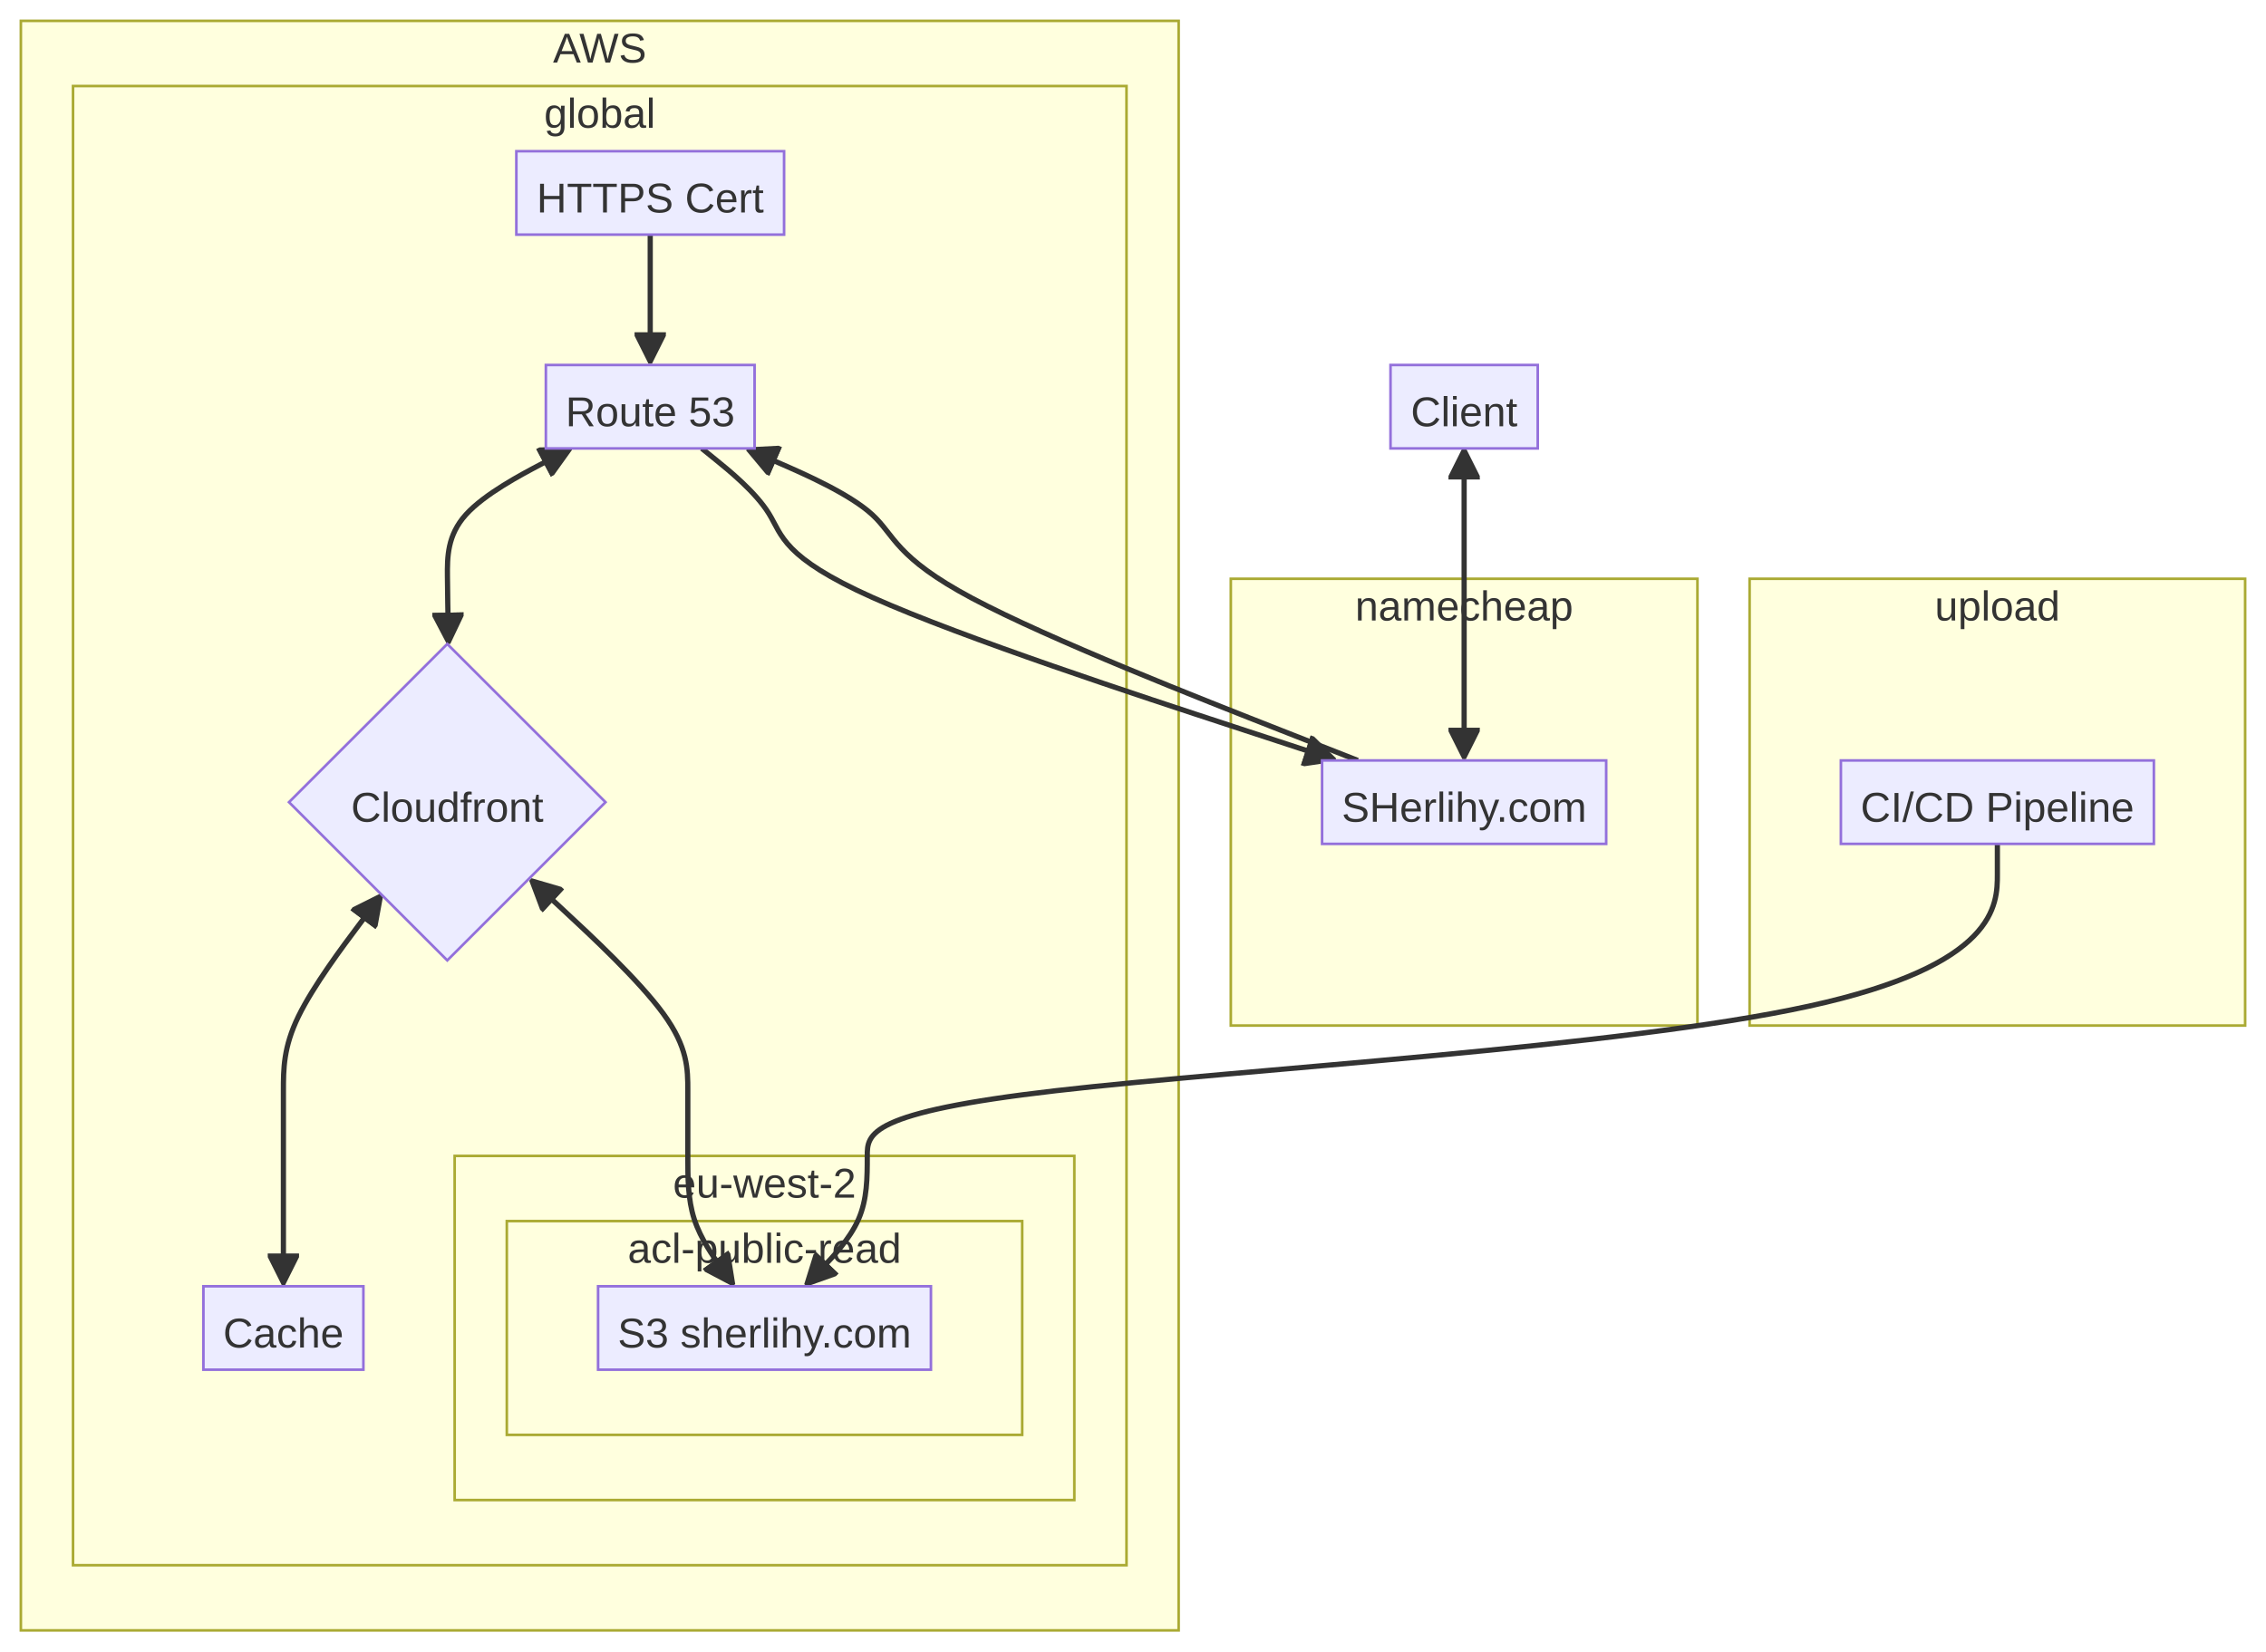
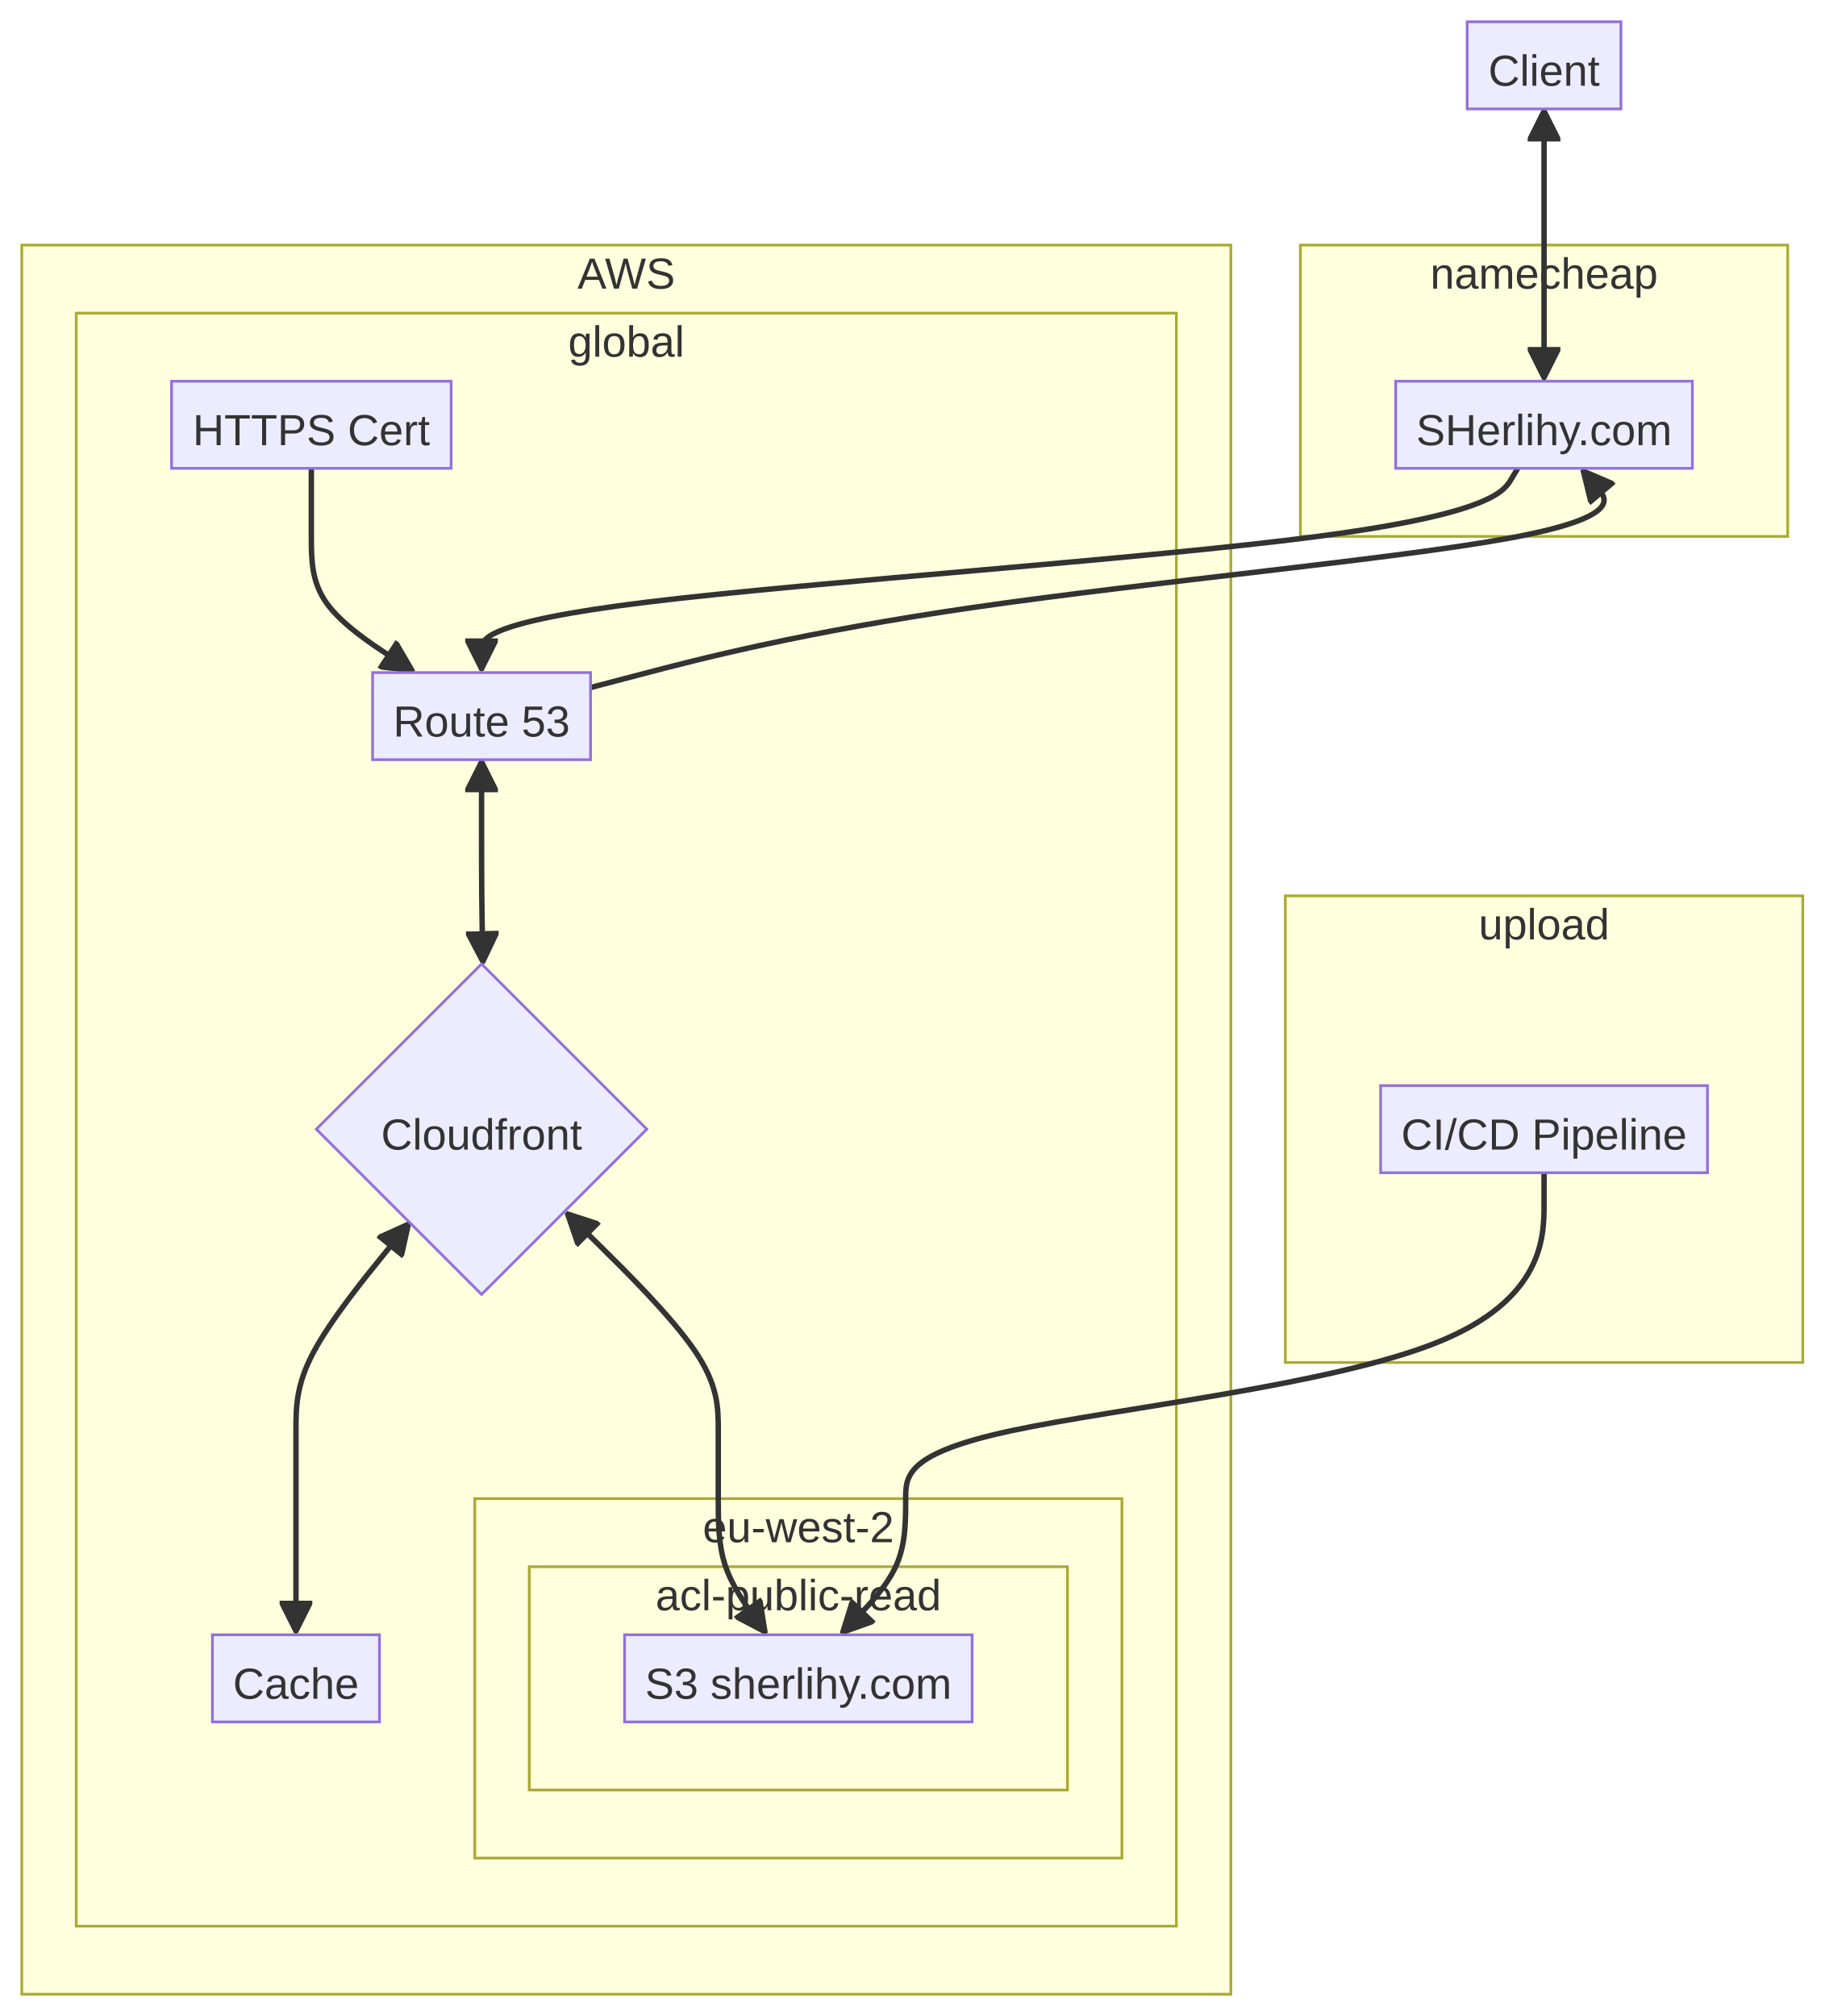
- <svg xmlns="http://www.w3.org/2000/svg" aria-roledescription="flowchart-v2" role="graphics-document document" viewBox="-8 -8 868.982 633.375" style="max-width: 868.982px; background-color: white;" width="100%" id="my-svg">
+ <svg xmlns="http://www.w3.org/2000/svg" aria-roledescription="flowchart-v2" role="graphics-document document" viewBox="-8 -8 670.029 740.375" style="max-width: 670.029px; background-color: white;" width="100%" id="my-svg">
  <style>#my-svg{font-family:"trebuchet ms",verdana,arial,sans-serif;font-size:16px;fill:#333;}#my-svg .error-icon{fill:#552222;}#my-svg .error-text{fill:#552222;stroke:#552222;}#my-svg .edge-thickness-normal{stroke-width:2px;}#my-svg .edge-thickness-thick{stroke-width:3.5px;}#my-svg .edge-pattern-solid{stroke-dasharray:0;}#my-svg .edge-pattern-dashed{stroke-dasharray:3;}#my-svg .edge-pattern-dotted{stroke-dasharray:2;}#my-svg .marker{fill:#333333;stroke:#333333;}#my-svg .marker.cross{stroke:#333333;}#my-svg svg{font-family:"trebuchet ms",verdana,arial,sans-serif;font-size:16px;}#my-svg .label{font-family:"trebuchet ms",verdana,arial,sans-serif;color:#333;}#my-svg .cluster-label text{fill:#333;}#my-svg .cluster-label span,#my-svg p{color:#333;}#my-svg .label text,#my-svg span,#my-svg p{fill:#333;color:#333;}#my-svg .node rect,#my-svg .node circle,#my-svg .node ellipse,#my-svg .node polygon,#my-svg .node path{fill:#ECECFF;stroke:#9370DB;stroke-width:1px;}#my-svg .flowchart-label text{text-anchor:middle;}#my-svg .node .label{text-align:center;}#my-svg .node.clickable{cursor:pointer;}#my-svg .arrowheadPath{fill:#333333;}#my-svg .edgePath .path{stroke:#333333;stroke-width:2.0px;}#my-svg .flowchart-link{stroke:#333333;fill:none;}#my-svg .edgeLabel{background-color:#e8e8e8;text-align:center;}#my-svg .edgeLabel rect{opacity:0.5;background-color:#e8e8e8;fill:#e8e8e8;}#my-svg .labelBkg{background-color:rgba(232, 232, 232, 0.5);}#my-svg .cluster rect{fill:#ffffde;stroke:#aaaa33;stroke-width:1px;}#my-svg .cluster text{fill:#333;}#my-svg .cluster span,#my-svg p{color:#333;}#my-svg div.mermaidTooltip{position:absolute;text-align:center;max-width:200px;padding:2px;font-family:"trebuchet ms",verdana,arial,sans-serif;font-size:12px;background:hsl(80, 100%, 96.275%);border:1px solid #aaaa33;border-radius:2px;pointer-events:none;z-index:100;}#my-svg .flowchartTitleText{text-anchor:middle;font-size:18px;fill:#333;}#my-svg :root{--mermaid-font-family:"trebuchet ms",verdana,arial,sans-serif;}</style>
  <g>
    <marker orient="auto" markerHeight="12" markerWidth="12" markerUnits="userSpaceOnUse" refY="5" refX="6" viewBox="0 0 10 10" class="marker flowchart" id="my-svg_flowchart-pointEnd">
      <path style="stroke-width: 1; stroke-dasharray: 1, 0;" class="arrowMarkerPath" d="M 0 0 L 10 5 L 0 10 z" />
    </marker>
    <marker orient="auto" markerHeight="12" markerWidth="12" markerUnits="userSpaceOnUse" refY="5" refX="4.5" viewBox="0 0 10 10" class="marker flowchart" id="my-svg_flowchart-pointStart">
      <path style="stroke-width: 1; stroke-dasharray: 1, 0;" class="arrowMarkerPath" d="M 0 5 L 10 10 L 10 0 z" />
    </marker>
    <marker orient="auto" markerHeight="11" markerWidth="11" markerUnits="userSpaceOnUse" refY="5" refX="11" viewBox="0 0 10 10" class="marker flowchart" id="my-svg_flowchart-circleEnd">
      <circle style="stroke-width: 1; stroke-dasharray: 1, 0;" class="arrowMarkerPath" r="5" cy="5" cx="5" />
    </marker>
    <marker orient="auto" markerHeight="11" markerWidth="11" markerUnits="userSpaceOnUse" refY="5" refX="-1" viewBox="0 0 10 10" class="marker flowchart" id="my-svg_flowchart-circleStart">
      <circle style="stroke-width: 1; stroke-dasharray: 1, 0;" class="arrowMarkerPath" r="5" cy="5" cx="5" />
    </marker>
    <marker orient="auto" markerHeight="11" markerWidth="11" markerUnits="userSpaceOnUse" refY="5.2" refX="12" viewBox="0 0 11 11" class="marker cross flowchart" id="my-svg_flowchart-crossEnd">
      <path style="stroke-width: 2; stroke-dasharray: 1, 0;" class="arrowMarkerPath" d="M 1,1 l 9,9 M 10,1 l -9,9" />
    </marker>
    <marker orient="auto" markerHeight="11" markerWidth="11" markerUnits="userSpaceOnUse" refY="5.2" refX="-1" viewBox="0 0 11 11" class="marker cross flowchart" id="my-svg_flowchart-crossStart">
      <path style="stroke-width: 2; stroke-dasharray: 1, 0;" class="arrowMarkerPath" d="M 1,1 l 9,9 M 10,1 l -9,9" />
    </marker>
    <g class="root">
      <g class="clusters">
+         <g id="namecheap" class="cluster default flowchart-label">
+           <rect height="107" width="178.953" y="82" x="469.537" ry="0" rx="0" style="" />
+           <g transform="translate(559.0137, 82)" class="cluster-label">
+             <text style="">
+               <tspan class="row" x="0" dy="1em" xml:space="preserve">namecheap</tspan>
+             </text>
+           </g>
+         </g>
        <g id="upload" class="cluster default flowchart-label">
-           <rect height="171.375" width="190.031" y="214" x="662.951" ry="0" rx="0" style="" />
-           <g transform="translate(757.9668, 214)" class="cluster-label">
+           <rect height="171.375" width="190.031" y="321" x="463.998" ry="0" rx="0" style="" />
+           <g transform="translate(559.0137, 321)" class="cluster-label">
            <text style="">
              <tspan class="row" x="0" dy="1em" xml:space="preserve">upload</tspan>
            </text>
          </g>
        </g>
        <g id="AWS" class="cluster default flowchart-label">
-           <rect height="617.375" width="443.998" y="0" x="0" ry="0" rx="0" style="" />
-           <g transform="translate(221.999, 0)" class="cluster-label">
+           <rect height="642.375" width="443.998" y="82" x="0" ry="0" rx="0" style="" />
+           <g transform="translate(221.999, 82)" class="cluster-label">
            <text style="">
              <tspan class="row" x="0" dy="1em" xml:space="preserve">AWS</tspan>
            </text>
          </g>
        </g>
-         <g id="namecheap" class="cluster default flowchart-label">
-           <rect height="171.375" width="178.953" y="214" x="463.998" ry="0" rx="0" style="" />
-           <g transform="translate(553.4746, 214)" class="cluster-label">
-             <text style="">
-               <tspan class="row" x="0" dy="1em" xml:space="preserve">namecheap</tspan>
-             </text>
-           </g>
-         </g>
        <g id="global" class="cluster default flowchart-label">
-           <rect height="567.375" width="403.998" y="25" x="20" ry="0" rx="0" style="" />
-           <g transform="translate(221.999, 25)" class="cluster-label">
+           <rect height="592.375" width="403.998" y="107" x="20" ry="0" rx="0" style="" />
+           <g transform="translate(221.999, 107)" class="cluster-label">
            <text style="">
              <tspan class="row" x="0" dy="1em" xml:space="preserve">global</tspan>
            </text>
          </g>
        </g>
        <g id="eu-west-2" class="cluster default flowchart-label">
-           <rect height="132" width="237.641" y="435.375" x="166.357" ry="0" rx="0" style="" />
-           <g transform="translate(285.1777, 435.375)" class="cluster-label">
+           <rect height="132" width="237.641" y="542.375" x="166.357" ry="0" rx="0" style="" />
+           <g transform="translate(285.1777, 542.375)" class="cluster-label">
            <text style="">
              <tspan class="row" x="0" dy="1em" xml:space="preserve">eu-west-2</tspan>
            </text>
          </g>
        </g>
        <g id="acl-public-read" class="cluster default flowchart-label">
-           <rect height="82" width="197.641" y="460.375" x="186.357" ry="0" rx="0" style="" />
-           <g transform="translate(285.1777, 460.375)" class="cluster-label">
+           <rect height="82" width="197.641" y="567.375" x="186.357" ry="0" rx="0" style="" />
+           <g transform="translate(285.1777, 567.375)" class="cluster-label">
            <text style="">
              <tspan class="row" x="0" dy="1em" xml:space="preserve">acl-public-read</tspan>
            </text>
          </g>
        </g>
      </g>
      <g class="edgePaths">
-         <path marker-end="url(#my-svg_flowchart-pointEnd)" marker-start="url(#my-svg_flowchart-pointStart)" style="fill:none;" class="edge-thickness-normal edge-pattern-solid flowchart-link LS-Client LE-Site" id="L-Client-Site-0" d="M553.475,169.3L553.475,172.583C553.475,175.867,553.475,182.433,553.475,189.883C553.475,197.333,553.475,205.667,553.475,220.565C553.475,235.463,553.475,256.925,553.475,267.656L553.475,278.387" />
-         <path marker-end="url(#my-svg_flowchart-pointEnd)" style="fill:none;" class="edge-thickness-normal edge-pattern-solid flowchart-link LS-Site LE-R53" id="L-Site-R53-0" d="M512.713,283.688L483.124,272.073C453.535,260.458,394.356,237.229,364.767,221.448C335.178,205.667,335.178,197.333,326.452,189.354C317.726,181.374,300.275,173.748,291.549,169.935L282.823,166.122" />
-         <path marker-end="url(#my-svg_flowchart-pointEnd)" style="fill:none;" class="edge-thickness-normal edge-pattern-solid flowchart-link LS-R53 LE-Site" id="L-R53-Site-0" d="M261.121,164L266.269,168.167C271.417,172.333,281.713,180.667,286.862,189C292.01,197.333,292.01,205.667,326.611,221.173C361.212,236.679,430.414,259.358,465.015,270.697L499.616,282.037" />
-         <path marker-end="url(#my-svg_flowchart-pointEnd)" style="fill:none;" class="edge-thickness-normal edge-pattern-solid flowchart-link LS-Cert LE-R53" id="L-Cert-R53-0" d="M241.352,82L241.352,86.167C241.352,90.333,241.352,98.667,241.352,106.117C241.352,113.567,241.352,120.133,241.352,123.417L241.352,126.7" />
-         <path marker-end="url(#my-svg_flowchart-pointEnd)" marker-start="url(#my-svg_flowchart-pointStart)" style="fill:none;" class="edge-thickness-normal edge-pattern-solid flowchart-link LS-R53 LE-DNS" id="L-R53-DNS-0" d="M206.289,166.47L199.161,170.225C192.032,173.98,177.776,181.49,170.648,189.412C163.52,197.333,163.52,205.667,163.586,213.2C163.652,220.734,163.784,227.467,163.85,230.834L163.916,234.201" />
-         <path marker-end="url(#my-svg_flowchart-pointEnd)" marker-start="url(#my-svg_flowchart-pointStart)" style="fill:none;" class="edge-thickness-normal edge-pattern-solid flowchart-link LS-DNS LE-Cache" id="L-DNS-Cache-0" d="M135.162,339.438L129.416,347.094C123.669,354.75,112.175,370.063,106.428,381.886C100.682,393.708,100.682,402.042,100.682,410.375C100.682,418.708,100.682,427.042,100.682,435.375C100.682,443.708,100.682,452.042,100.682,459.492C100.682,466.942,100.682,473.508,100.682,476.792L100.682,480.075" />
-         <path marker-end="url(#my-svg_flowchart-pointEnd)" marker-start="url(#my-svg_flowchart-pointStart)" style="fill:none;" class="edge-thickness-normal edge-pattern-solid flowchart-link LS-DNS LE-S3" id="L-DNS-S3-0" d="M199.366,333.018L208.767,341.744C218.167,350.471,236.967,367.923,246.367,380.816C255.768,393.708,255.768,402.042,255.768,410.375C255.768,418.708,255.768,427.042,255.768,435.375C255.768,443.708,255.768,452.042,258.242,459.657C260.716,467.273,265.663,474.171,268.137,477.62L270.611,481.068" />
-         <path marker-end="url(#my-svg_flowchart-pointEnd)" style="fill:none;" class="edge-thickness-normal edge-pattern-solid flowchart-link LS-Actions LE-S3" id="L-Actions-S3-0" d="M757.967,315.688L757.967,327.302C757.967,338.917,757.967,362.146,685.737,377.927C613.507,393.708,469.048,402.042,396.818,410.375C324.588,418.708,324.588,427.042,324.588,435.375C324.588,443.708,324.588,452.042,321.195,459.738C317.802,467.435,311.016,474.494,307.623,478.024L304.23,481.554" />
+         <path marker-end="url(#my-svg_flowchart-pointEnd)" style="fill:none;" class="edge-thickness-normal edge-pattern-solid flowchart-link LS-Cert LE-R53" id="L-Cert-R53-0" d="M106.336,164L106.336,168.167C106.336,172.333,106.336,180.667,106.336,189C106.336,197.333,106.336,205.667,111.95,213.516C117.564,221.364,128.791,228.729,134.405,232.411L140.019,236.093" />
+         <path marker-end="url(#my-svg_flowchart-pointEnd)" marker-start="url(#my-svg_flowchart-pointStart)" style="fill:none;" class="edge-thickness-normal edge-pattern-solid flowchart-link LS-R53 LE-DNS" id="L-R53-DNS-0" d="M168.844,276.3L168.844,279.583C168.844,282.867,168.844,289.433,168.844,296.883C168.844,304.333,168.844,312.667,168.91,320.2C168.976,327.734,169.108,334.467,169.174,337.834L169.24,341.201" />
+         <path marker-end="url(#my-svg_flowchart-pointEnd)" marker-start="url(#my-svg_flowchart-pointStart)" style="fill:none;" class="edge-thickness-normal edge-pattern-solid flowchart-link LS-DNS LE-Cache" id="L-DNS-Cache-0" d="M139.113,445.1L132.708,452.979C126.303,460.859,113.492,476.617,107.087,488.663C100.682,500.708,100.682,509.042,100.682,517.375C100.682,525.708,100.682,534.042,100.682,542.375C100.682,550.708,100.682,559.042,100.682,566.492C100.682,573.942,100.682,580.508,100.682,583.792L100.682,587.075" />
+         <path marker-end="url(#my-svg_flowchart-pointEnd)" marker-start="url(#my-svg_flowchart-pointStart)" style="fill:none;" class="edge-thickness-normal edge-pattern-solid flowchart-link LS-DNS LE-S3" id="L-DNS-S3-0" d="M203.679,441.034L212.361,449.591C221.042,458.148,238.405,475.261,247.086,487.985C255.768,500.708,255.768,509.042,255.768,517.375C255.768,525.708,255.768,534.042,255.768,542.375C255.768,550.708,255.768,559.042,258.242,566.657C260.716,574.273,265.663,581.171,268.137,584.62L270.611,588.068" />
+         <path marker-end="url(#my-svg_flowchart-pointEnd)" style="fill:none;" class="edge-thickness-normal edge-pattern-solid flowchart-link LS-Actions LE-S3" id="L-Actions-S3-0" d="M559.014,422.688L559.014,434.302C559.014,445.917,559.014,469.146,519.943,484.927C480.872,500.708,402.73,509.042,363.659,517.375C324.588,525.708,324.588,534.042,324.588,542.375C324.588,550.708,324.588,559.042,321.195,566.738C317.802,574.435,311.016,581.494,307.623,585.024L304.23,588.554" />
+         <path marker-end="url(#my-svg_flowchart-pointEnd)" marker-start="url(#my-svg_flowchart-pointStart)" style="fill:none;" class="edge-thickness-normal edge-pattern-solid flowchart-link LS-Client LE-Site" id="L-Client-Site-0" d="M559.014,37.3L559.014,40.583C559.014,43.867,559.014,50.433,559.014,57.883C559.014,65.333,559.014,73.667,559.014,82C559.014,90.333,559.014,98.667,559.014,106.117C559.014,113.567,559.014,120.133,559.014,123.417L559.014,126.7" />
+         <path marker-end="url(#my-svg_flowchart-pointEnd)" style="fill:none;" class="edge-thickness-normal edge-pattern-solid flowchart-link LS-Site LE-R53" id="L-Site-R53-0" d="M549.36,164L546.846,168.167C544.332,172.333,539.303,180.667,475.884,189C412.465,197.333,290.654,205.667,229.749,213.117C168.844,220.567,168.844,227.133,168.844,230.417L168.844,233.7" />
+         <path marker-end="url(#my-svg_flowchart-pointEnd)" style="fill:none;" class="edge-thickness-normal edge-pattern-solid flowchart-link LS-R53 LE-Site" id="L-R53-Site-0" d="M208.863,244.505L228.249,239.42C247.635,234.336,286.406,224.168,350.554,214.917C414.702,205.667,504.227,197.333,546.03,189.674C587.833,182.015,581.915,175.029,578.956,171.536L575.996,168.044" />
      </g>
      <g class="edgeLabels">
        <g class="edgeLabel">
          <g transform="translate(0, 0)" class="label">
            <rect height="0" width="0" ry="0" rx="0" />
            <text style="">
              <tspan class="row" x="0" dy="1em" xml:space="preserve" />
            </text>
          </g>
        </g>
        <g class="edgeLabel">
          <g transform="translate(0, 0)" class="label">
            <rect height="0" width="0" ry="0" rx="0" />
            <text style="">
              <tspan class="row" x="0" dy="1em" xml:space="preserve" />
            </text>
          </g>
        </g>
        <g class="edgeLabel">
          <g transform="translate(0, 0)" class="label">
            <rect height="0" width="0" ry="0" rx="0" />
            <text style="">
              <tspan class="row" x="0" dy="1em" xml:space="preserve" />
            </text>
          </g>
        </g>
        <g class="edgeLabel">
          <g transform="translate(0, 0)" class="label">
            <rect height="0" width="0" ry="0" rx="0" />
            <text style="">
              <tspan class="row" x="0" dy="1em" xml:space="preserve" />
            </text>
          </g>
        </g>
        <g class="edgeLabel">
          <g transform="translate(0, 0)" class="label">
            <rect height="0" width="0" ry="0" rx="0" />
            <text style="">
              <tspan class="row" x="0" dy="1em" xml:space="preserve" />
            </text>
          </g>
        </g>
        <g class="edgeLabel">
          <g transform="translate(0, 0)" class="label">
            <rect height="0" width="0" ry="0" rx="0" />
            <text style="">
              <tspan class="row" x="0" dy="1em" xml:space="preserve" />
            </text>
          </g>
        </g>
        <g class="edgeLabel">
          <g transform="translate(0, 0)" class="label">
            <rect height="0" width="0" ry="0" rx="0" />
            <text style="">
              <tspan class="row" x="0" dy="1em" xml:space="preserve" />
            </text>
          </g>
        </g>
        <g class="edgeLabel">
          <g transform="translate(0, 0)" class="label">
            <rect height="0" width="0" ry="0" rx="0" />
            <text style="">
              <tspan class="row" x="0" dy="1em" xml:space="preserve" />
            </text>
          </g>
        </g>
      </g>
      <g class="nodes">
-         <g transform="translate(757.9668, 299.6875)" id="flowchart-Actions-19" class="node default default flowchart-label">
+         <g transform="translate(559.0137, 148)" id="flowchart-Site-16" class="node default default flowchart-label">
+           <rect height="32" width="108.953" y="-16" x="-54.477" ry="0" rx="0" style="" class="basic label-container" />
+           <g transform="translate(0, -8.5)" style="" class="label">
+             <rect />
+             <text style="">
+               <tspan class="row" x="0" dy="1em" xml:space="preserve">SHerlihy.com</tspan>
+             </text>
+           </g>
+         </g>
+         <g transform="translate(559.0137, 406.6875)" id="flowchart-Actions-12" class="node default default flowchart-label">
          <rect height="32" width="120.031" y="-16" x="-60.016" ry="0" rx="0" style="" class="basic label-container" />
          <g transform="translate(0, -8.5)" style="" class="label">
            <rect />
            <text style="">
              <tspan class="row" x="0" dy="1em" xml:space="preserve">CI/CD Pipeline</tspan>
            </text>
          </g>
        </g>
-         <g transform="translate(163.5195, 299.6875)" id="flowchart-DNS-7" class="node default default flowchart-label">
+         <g transform="translate(168.8438, 406.6875)" id="flowchart-DNS-0" class="node default default flowchart-label">
          <polygon style="" transform="translate(-60.6875,60.6875)" class="label-container" points="60.688,0 121.375,-60.688 60.688,-121.375 0,-60.688" />
          <g transform="translate(0, -8.5)" style="" class="label">
            <rect />
            <text style="">
              <tspan class="row" x="0" dy="1em" xml:space="preserve">Cloudfront</tspan>
            </text>
          </g>
        </g>
-         <g transform="translate(241.3516, 148)" id="flowchart-R53-4" class="node default default flowchart-label">
+         <g transform="translate(168.8438, 255)" id="flowchart-R53-1" class="node default default flowchart-label">
          <rect height="32" width="80.039" y="-16" x="-40.02" ry="0" rx="0" style="" class="basic label-container" />
          <g transform="translate(0, -8.5)" style="" class="label">
            <rect />
            <text style="">
              <tspan class="row" x="0" dy="1em" xml:space="preserve">Route 53</tspan>
            </text>
          </g>
        </g>
-         <g transform="translate(241.3516, 66)" id="flowchart-Cert-9" class="node default default flowchart-label">
+         <g transform="translate(106.3359, 148)" id="flowchart-Cert-2" class="node default default flowchart-label">
          <rect height="32" width="102.672" y="-16" x="-51.336" ry="0" rx="0" style="" class="basic label-container" />
          <g transform="translate(0, -8.5)" style="" class="label">
            <rect />
            <text style="">
              <tspan class="row" x="0" dy="1em" xml:space="preserve">HTTPS Cert</tspan>
            </text>
          </g>
        </g>
-         <g transform="translate(100.6816, 501.375)" id="flowchart-Cache-15" class="node default default flowchart-label">
+         <g transform="translate(100.6816, 608.375)" id="flowchart-Cache-8" class="node default default flowchart-label">
          <rect height="32" width="61.352" y="-16" x="-30.676" ry="0" rx="0" style="" class="basic label-container" />
          <g transform="translate(0, -8.5)" style="" class="label">
            <rect />
            <text style="">
              <tspan class="row" x="0" dy="1em" xml:space="preserve">Cache</tspan>
            </text>
          </g>
        </g>
-         <g transform="translate(285.1777, 501.375)" id="flowchart-S3-17" class="node default default flowchart-label">
+         <g transform="translate(285.1777, 608.375)" id="flowchart-S3-10" class="node default default flowchart-label">
          <rect height="32" width="127.641" y="-16" x="-63.82" ry="0" rx="0" style="" class="basic label-container" />
          <g transform="translate(0, -8.5)" style="" class="label">
            <rect />
            <text style="">
              <tspan class="row" x="0" dy="1em" xml:space="preserve">S3 sherlihy.com</tspan>
            </text>
          </g>
        </g>
-         <g transform="translate(553.4746, 299.6875)" id="flowchart-Site-1" class="node default default flowchart-label">
-           <rect height="32" width="108.953" y="-16" x="-54.477" ry="0" rx="0" style="" class="basic label-container" />
-           <g transform="translate(0, -8.5)" style="" class="label">
-             <rect />
-             <text style="">
-               <tspan class="row" x="0" dy="1em" xml:space="preserve">SHerlihy.com</tspan>
-             </text>
-           </g>
-         </g>
-         <g transform="translate(553.4746, 148)" id="flowchart-Client-0" class="node default default flowchart-label">
+         <g transform="translate(559.0137, 16)" id="flowchart-Client-15" class="node default default flowchart-label">
          <rect height="32" width="56.461" y="-16" x="-28.23" ry="0" rx="0" style="" class="basic label-container" />
          <g transform="translate(0, -8.5)" style="" class="label">
            <rect />
            <text style="">
              <tspan class="row" x="0" dy="1em" xml:space="preserve">Client</tspan>
            </text>
          </g>
        </g>
      </g>
    </g>
  </g>
</svg>
